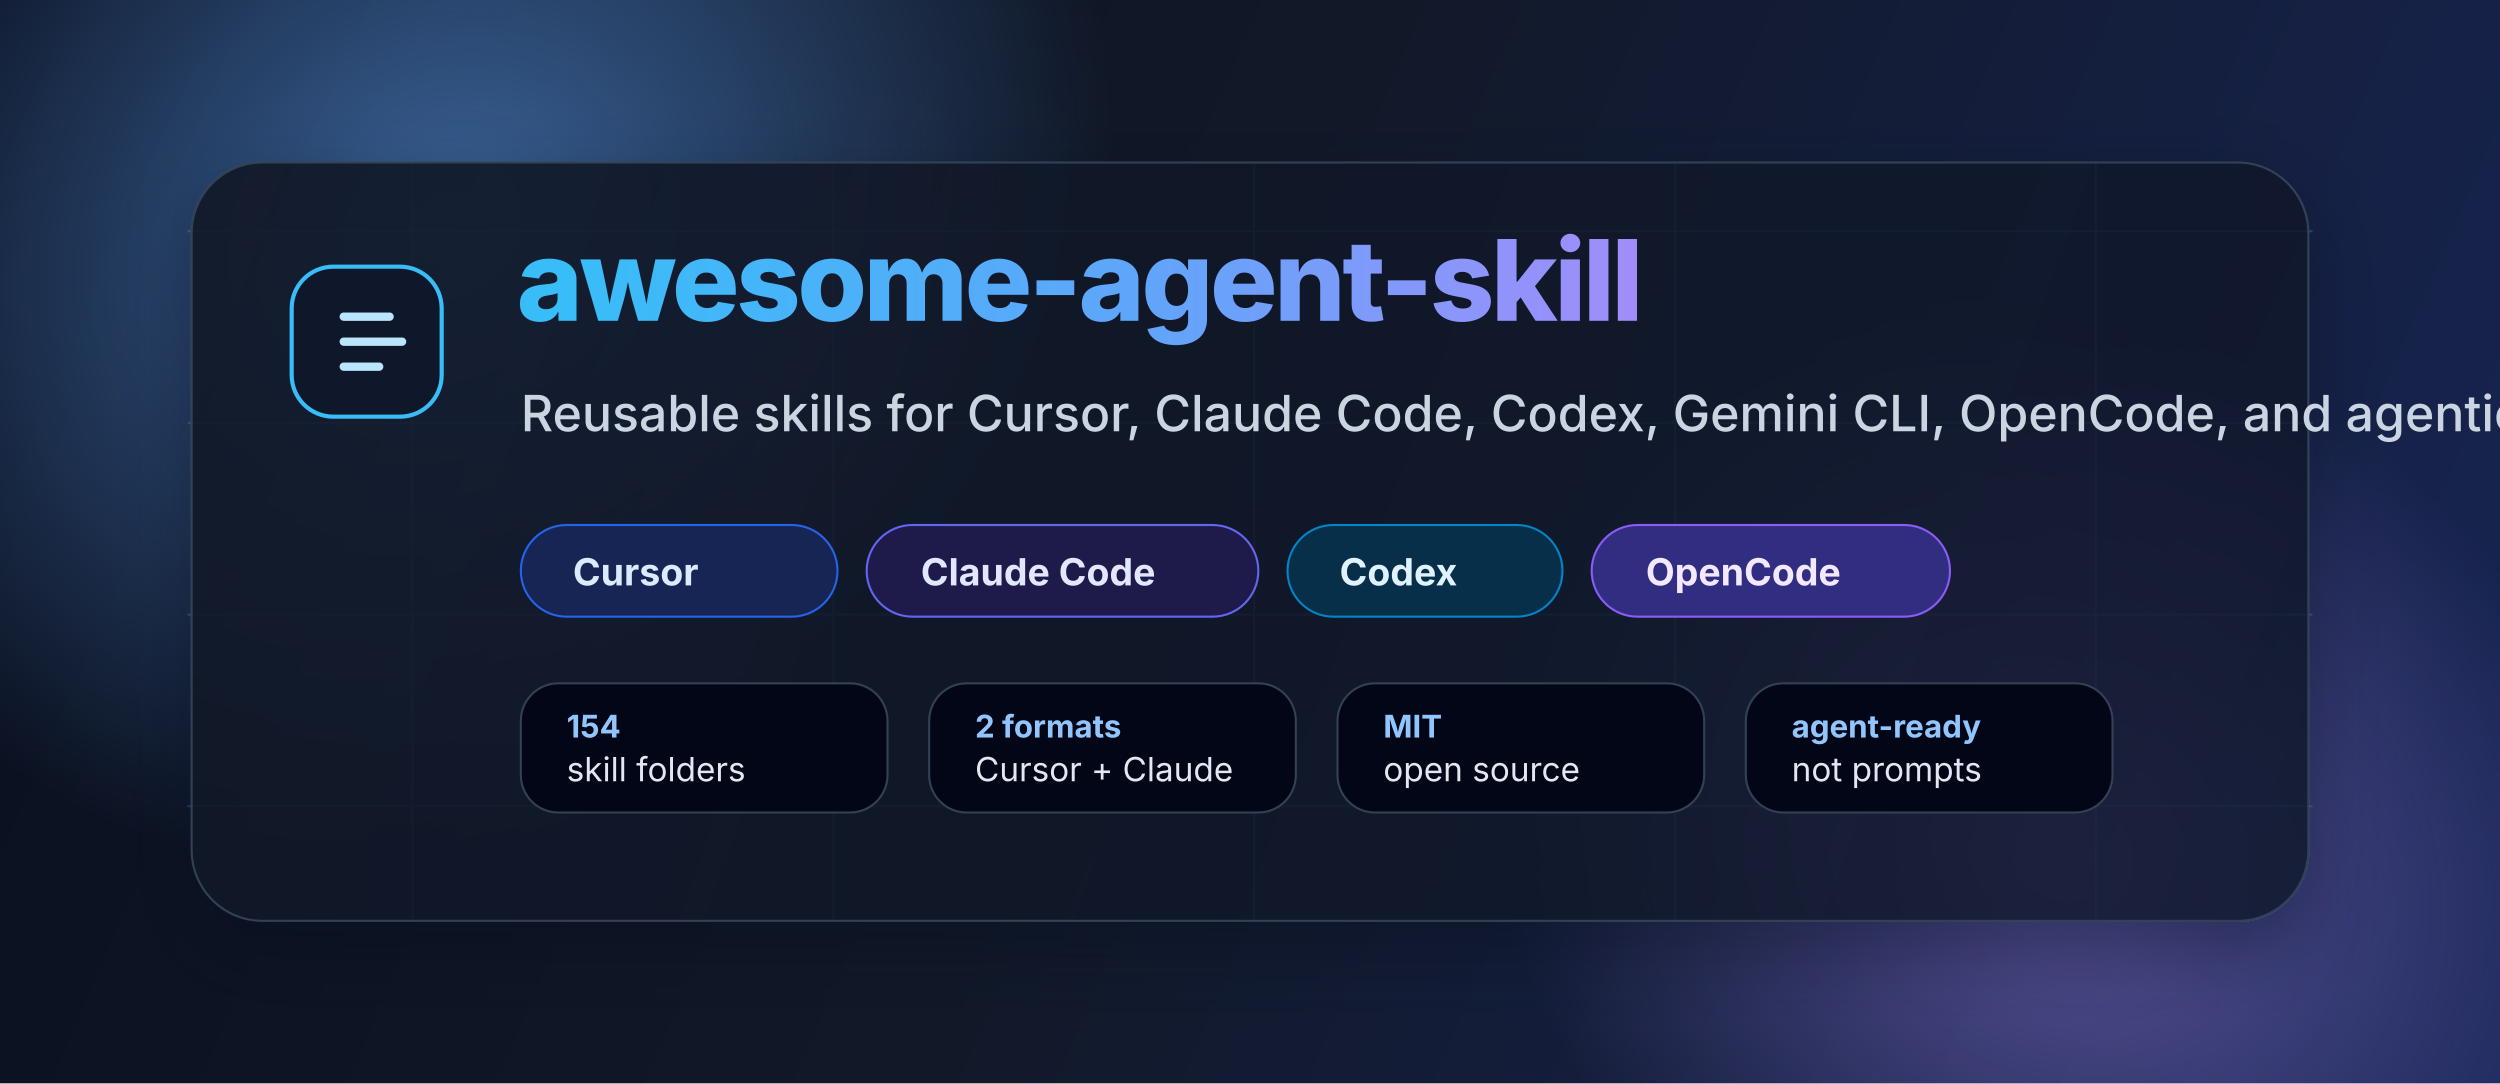
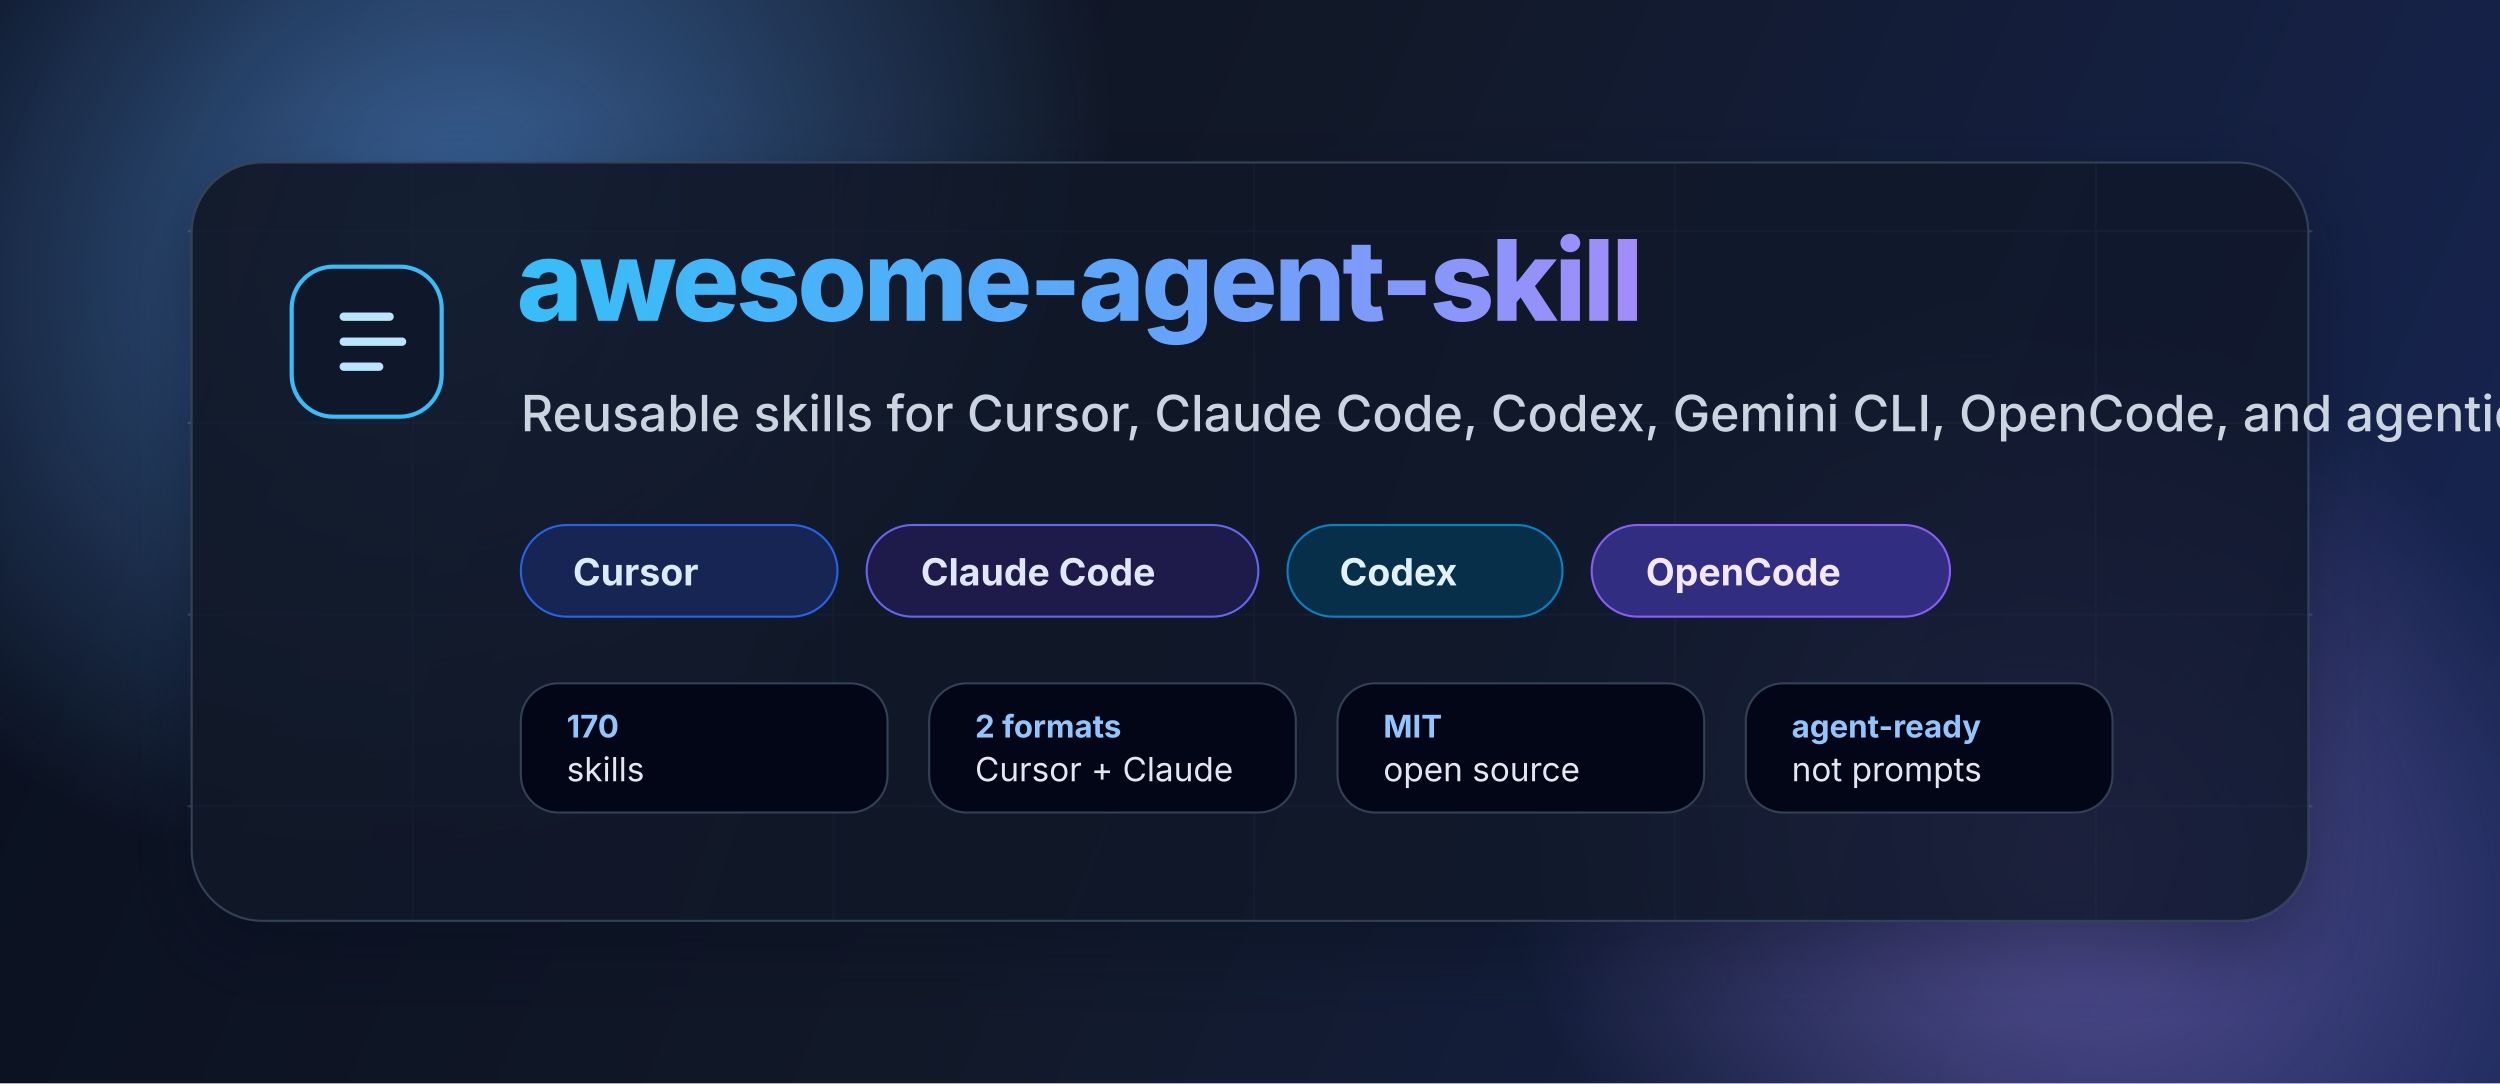
<svg xmlns="http://www.w3.org/2000/svg" width="1200" height="520" viewBox="0 0 1200 520" fill="none" role="img" aria-labelledby="title desc">
  <defs>
    <linearGradient id="bg" x1="0" y1="0" x2="1200" y2="520" gradientUnits="userSpaceOnUse">
      <stop stop-color="#090F1F" />
      <stop offset="0.45" stop-color="#111827" />
      <stop offset="1" stop-color="#172554" />
    </linearGradient>
    <radialGradient id="orb1" cx="0" cy="0" r="1" gradientUnits="userSpaceOnUse" gradientTransform="translate(216 109) rotate(51.8) scale(290 338)">
      <stop stop-color="#60A5FA" stop-opacity="0.55" />
      <stop offset="1" stop-color="#60A5FA" stop-opacity="0" />
    </radialGradient>
    <radialGradient id="orb2" cx="0" cy="0" r="1" gradientUnits="userSpaceOnUse" gradientTransform="translate(989 409) rotate(-141.5) scale(293 248)">
      <stop stop-color="#A78BFA" stop-opacity="0.45" />
      <stop offset="1" stop-color="#A78BFA" stop-opacity="0" />
    </radialGradient>
    <linearGradient id="card" x1="92" y1="78" x2="1108" y2="442" gradientUnits="userSpaceOnUse">
      <stop stop-color="#111827" stop-opacity="0.92" />
      <stop offset="1" stop-color="#0F172A" stop-opacity="0.82" />
    </linearGradient>
    <linearGradient id="accent" x1="270" y1="150" x2="805" y2="150" gradientUnits="userSpaceOnUse">
      <stop stop-color="#38BDF8" />
      <stop offset="0.52" stop-color="#60A5FA" />
      <stop offset="1" stop-color="#A78BFA" />
    </linearGradient>
    <filter id="shadow" x="58" y="52" width="1084" height="436" filterUnits="userSpaceOnUse" color-interpolation-filters="sRGB">
      <feFlood flood-opacity="0" result="BackgroundImageFix" />
      <feColorMatrix in="SourceAlpha" type="matrix" values="0 0 0 0 0 0 0 0 0 0 0 0 0 0 0 0 0 0 127 0" result="hardAlpha" />
      <feOffset dy="14" />
      <feGaussianBlur stdDeviation="18" />
      <feComposite in2="hardAlpha" operator="out" />
      <feColorMatrix type="matrix" values="0 0 0 0 0.02 0 0 0 0 0.05 0 0 0 0 0.12 0 0 0 0.42 0" />
      <feBlend mode="normal" in2="BackgroundImageFix" result="effect1_dropShadow" />
      <feBlend mode="normal" in="SourceGraphic" in2="effect1_dropShadow" result="shape" />
    </filter>
  </defs>
  <rect width="1200" height="520" fill="url(#bg)" />
  <rect width="1200" height="520" fill="url(#orb1)" />
  <rect width="1200" height="520" fill="url(#orb2)" />
  <g opacity="0.22">
    <path d="M90 111H1110" stroke="#93C5FD" />
    <path d="M90 203H1110" stroke="#93C5FD" />
    <path d="M90 295H1110" stroke="#93C5FD" />
    <path d="M90 387H1110" stroke="#93C5FD" />
    <path d="M198 78V442" stroke="#93C5FD" />
    <path d="M400 78V442" stroke="#93C5FD" />
    <path d="M602 78V442" stroke="#93C5FD" />
    <path d="M804 78V442" stroke="#93C5FD" />
    <path d="M1006 78V442" stroke="#93C5FD" />
  </g>
  <g filter="url(#shadow)">
    <rect x="92" y="78" width="1016" height="364" rx="34" fill="url(#card)" stroke="#334155" />
  </g>
  <g transform="translate(140 128)">
    <rect width="72" height="72" rx="20" fill="#0F172A" stroke="#38BDF8" stroke-width="2" />
    <path d="M25 24H47M25 36H53M25 48H42" stroke="#BAE6FD" stroke-width="4" stroke-linecap="round" />
  </g>
  <text x="248" y="154" fill="url(#accent)" font-family="Inter, ui-sans-serif, system-ui, -apple-system, Segoe UI, sans-serif" font-size="54" font-weight="800" letter-spacing="-1.6">awesome-agent-skill</text>
  <text x="250" y="207" fill="#CBD5E1" font-family="Inter, ui-sans-serif, system-ui, -apple-system, Segoe UI, sans-serif" font-size="24" font-weight="500">Reusable skills for Cursor, Claude Code, Codex, Gemini CLI, OpenCode, and agentic developer tools.</text>
  <g transform="translate(250 252)" font-family="Inter, ui-sans-serif, system-ui, -apple-system, Segoe UI, sans-serif" font-size="18" font-weight="700">
    <rect width="152" height="44" rx="22" fill="#172554" stroke="#2563EB" />
    <text x="25" y="29" fill="#DBEAFE">Cursor</text>
    <rect x="166" width="188" height="44" rx="22" fill="#1E1B4B" stroke="#6366F1" />
    <text x="192" y="29" fill="#E0E7FF">Claude Code</text>
    <rect x="368" width="132" height="44" rx="22" fill="#082F49" stroke="#0284C7" />
    <text x="393" y="29" fill="#E0F2FE">Codex</text>
    <rect x="514" width="172" height="44" rx="22" fill="#312E81" stroke="#8B5CF6" />
    <text x="540" y="29" fill="#F3E8FF">OpenCode</text>
  </g>
  <g transform="translate(250 328)" font-family="Inter, ui-sans-serif, system-ui, -apple-system, Segoe UI, sans-serif">
    <g>
      <rect width="176" height="62" rx="18" fill="#020617" stroke="#334155" />
-       <text x="22" y="26" fill="#93C5FD" font-size="15" font-weight="700">154</text>
-       <text x="22" y="47" fill="#E2E8F0" font-size="16">skill folders</text>
+       <text x="22" y="26" fill="#93C5FD" font-size="15" font-weight="700">170</text>
+       <text x="22" y="47" fill="#E2E8F0" font-size="16">skills</text>
    </g>
    <g transform="translate(196 0)">
      <rect width="176" height="62" rx="18" fill="#020617" stroke="#334155" />
      <text x="22" y="26" fill="#93C5FD" font-size="15" font-weight="700">2 formats</text>
      <text x="22" y="47" fill="#E2E8F0" font-size="16">Cursor + Claude</text>
    </g>
    <g transform="translate(392 0)">
      <rect width="176" height="62" rx="18" fill="#020617" stroke="#334155" />
      <text x="22" y="26" fill="#93C5FD" font-size="15" font-weight="700">MIT</text>
      <text x="22" y="47" fill="#E2E8F0" font-size="16">open source</text>
    </g>
    <g transform="translate(588 0)">
      <rect width="176" height="62" rx="18" fill="#020617" stroke="#334155" />
      <text x="22" y="26" fill="#93C5FD" font-size="15" font-weight="700">agent-ready</text>
      <text x="22" y="47" fill="#E2E8F0" font-size="16">not prompts</text>
    </g>
  </g>
</svg>
